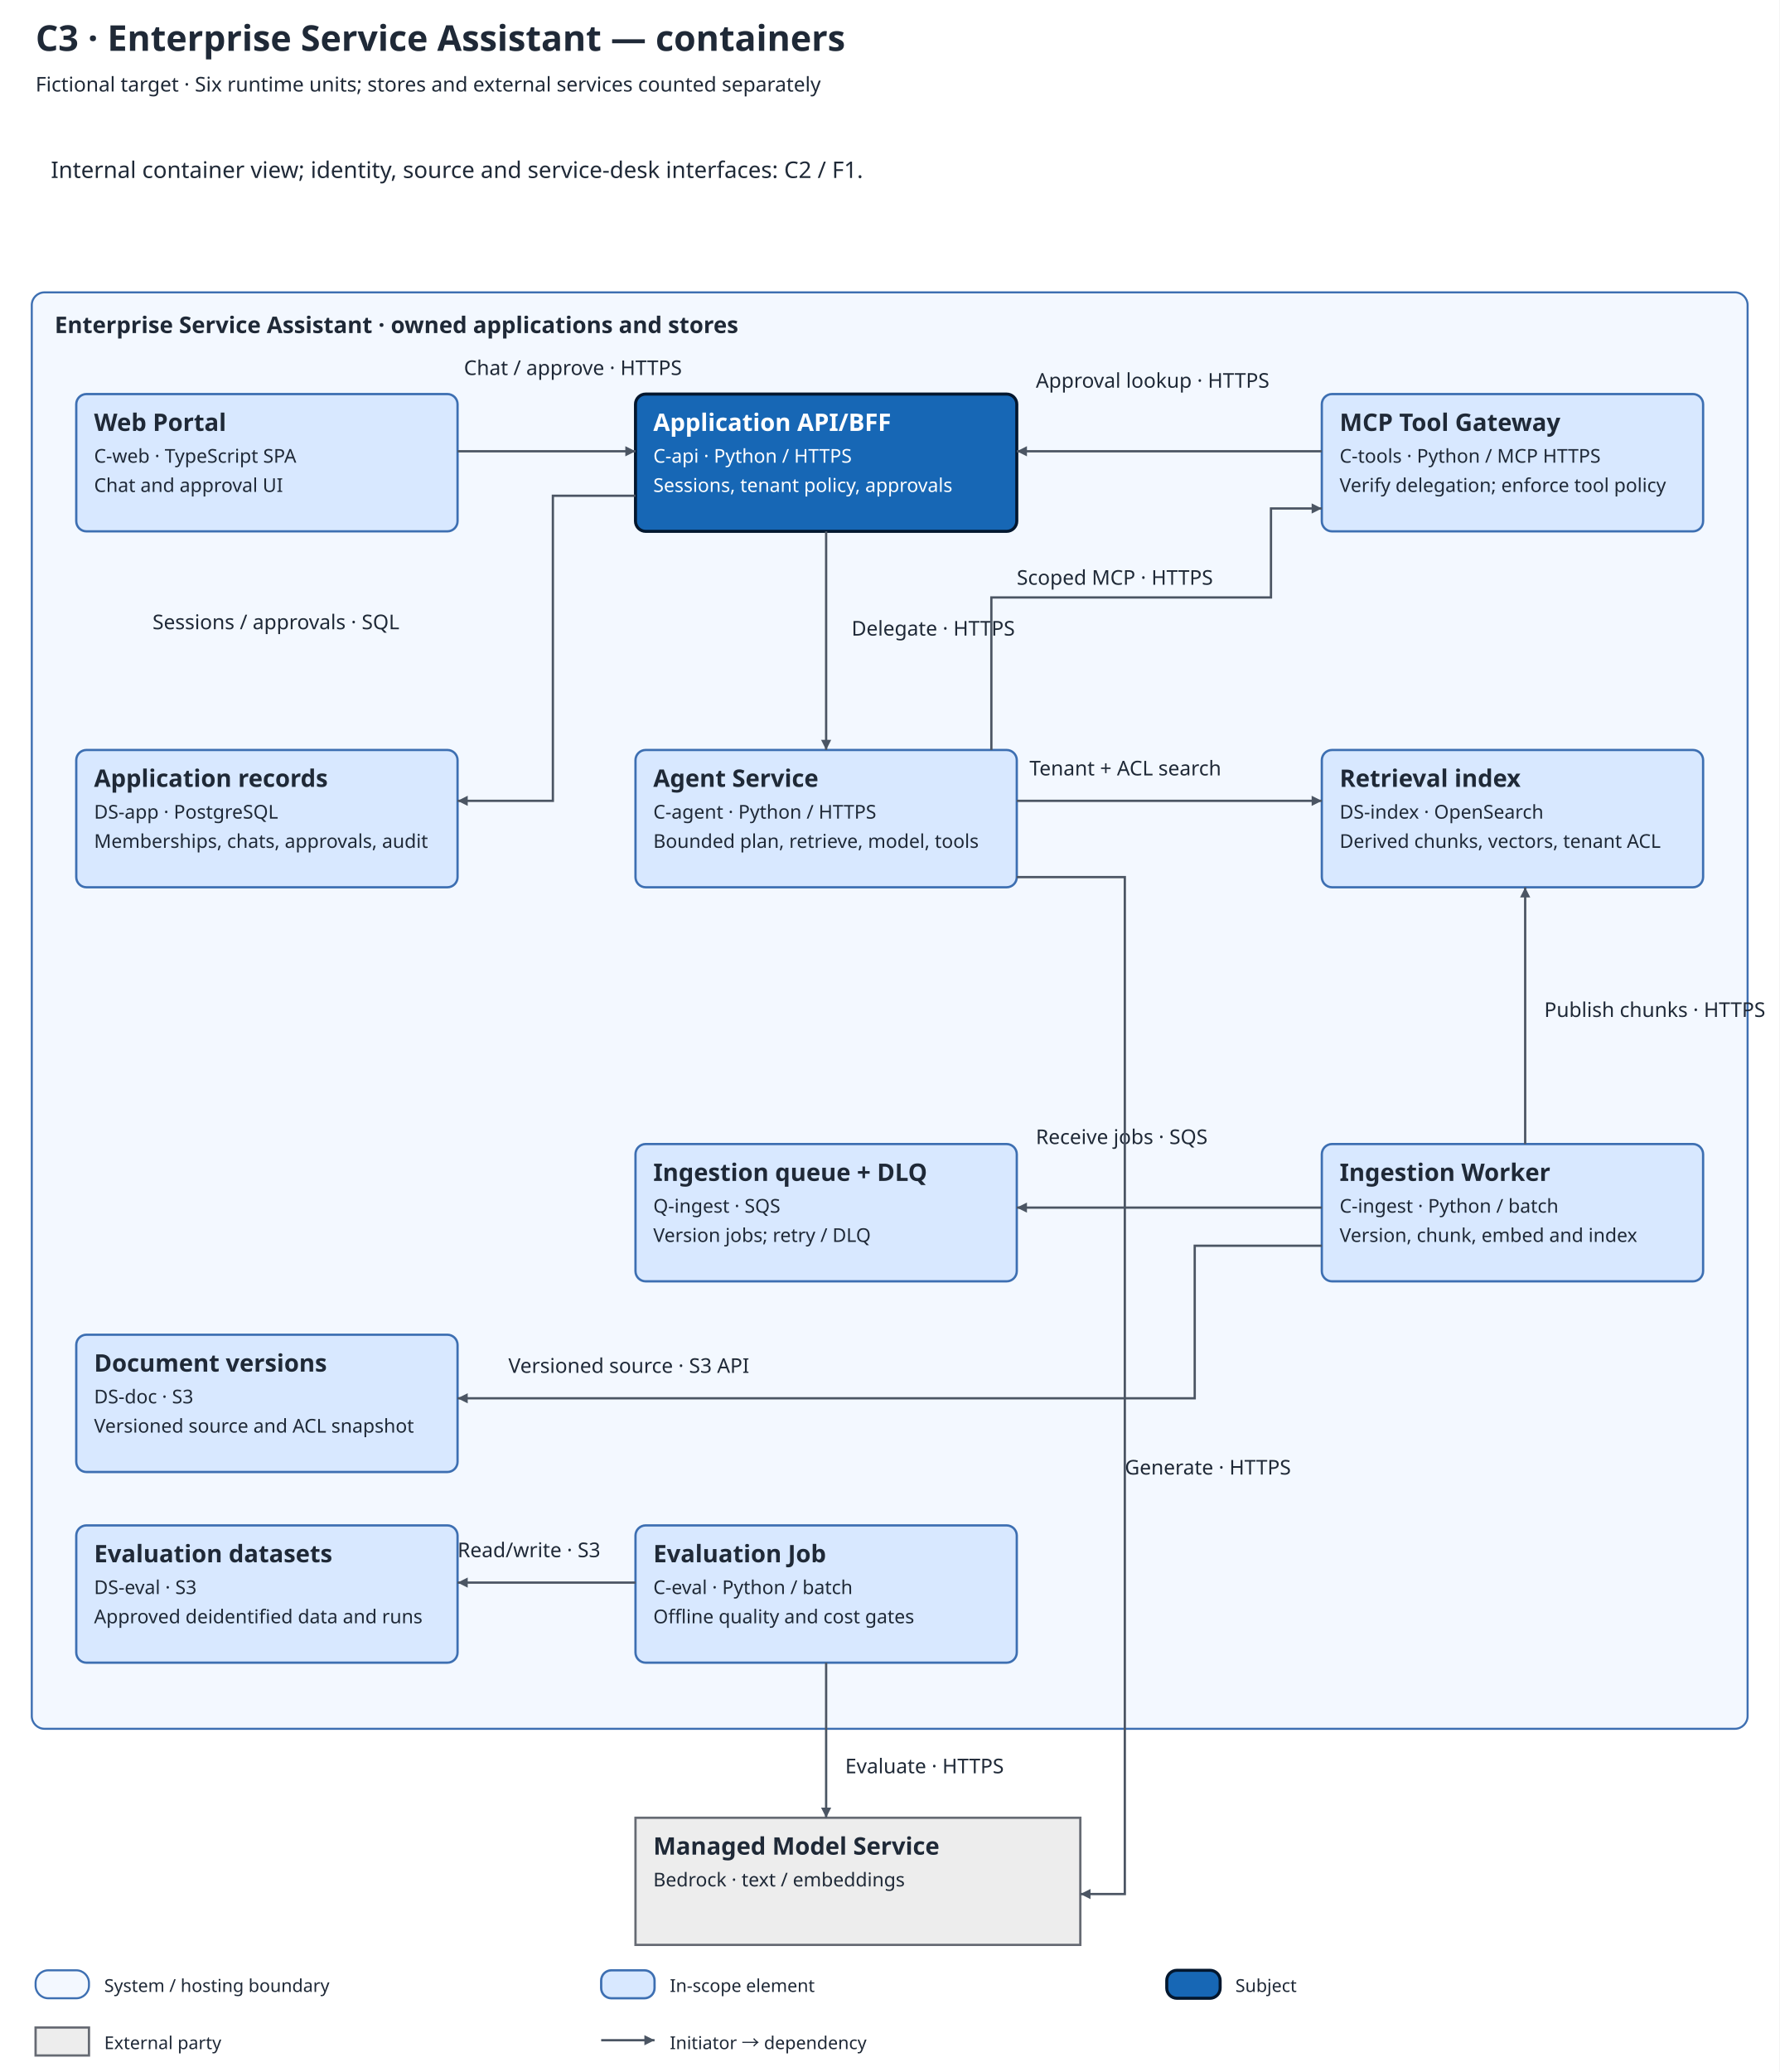
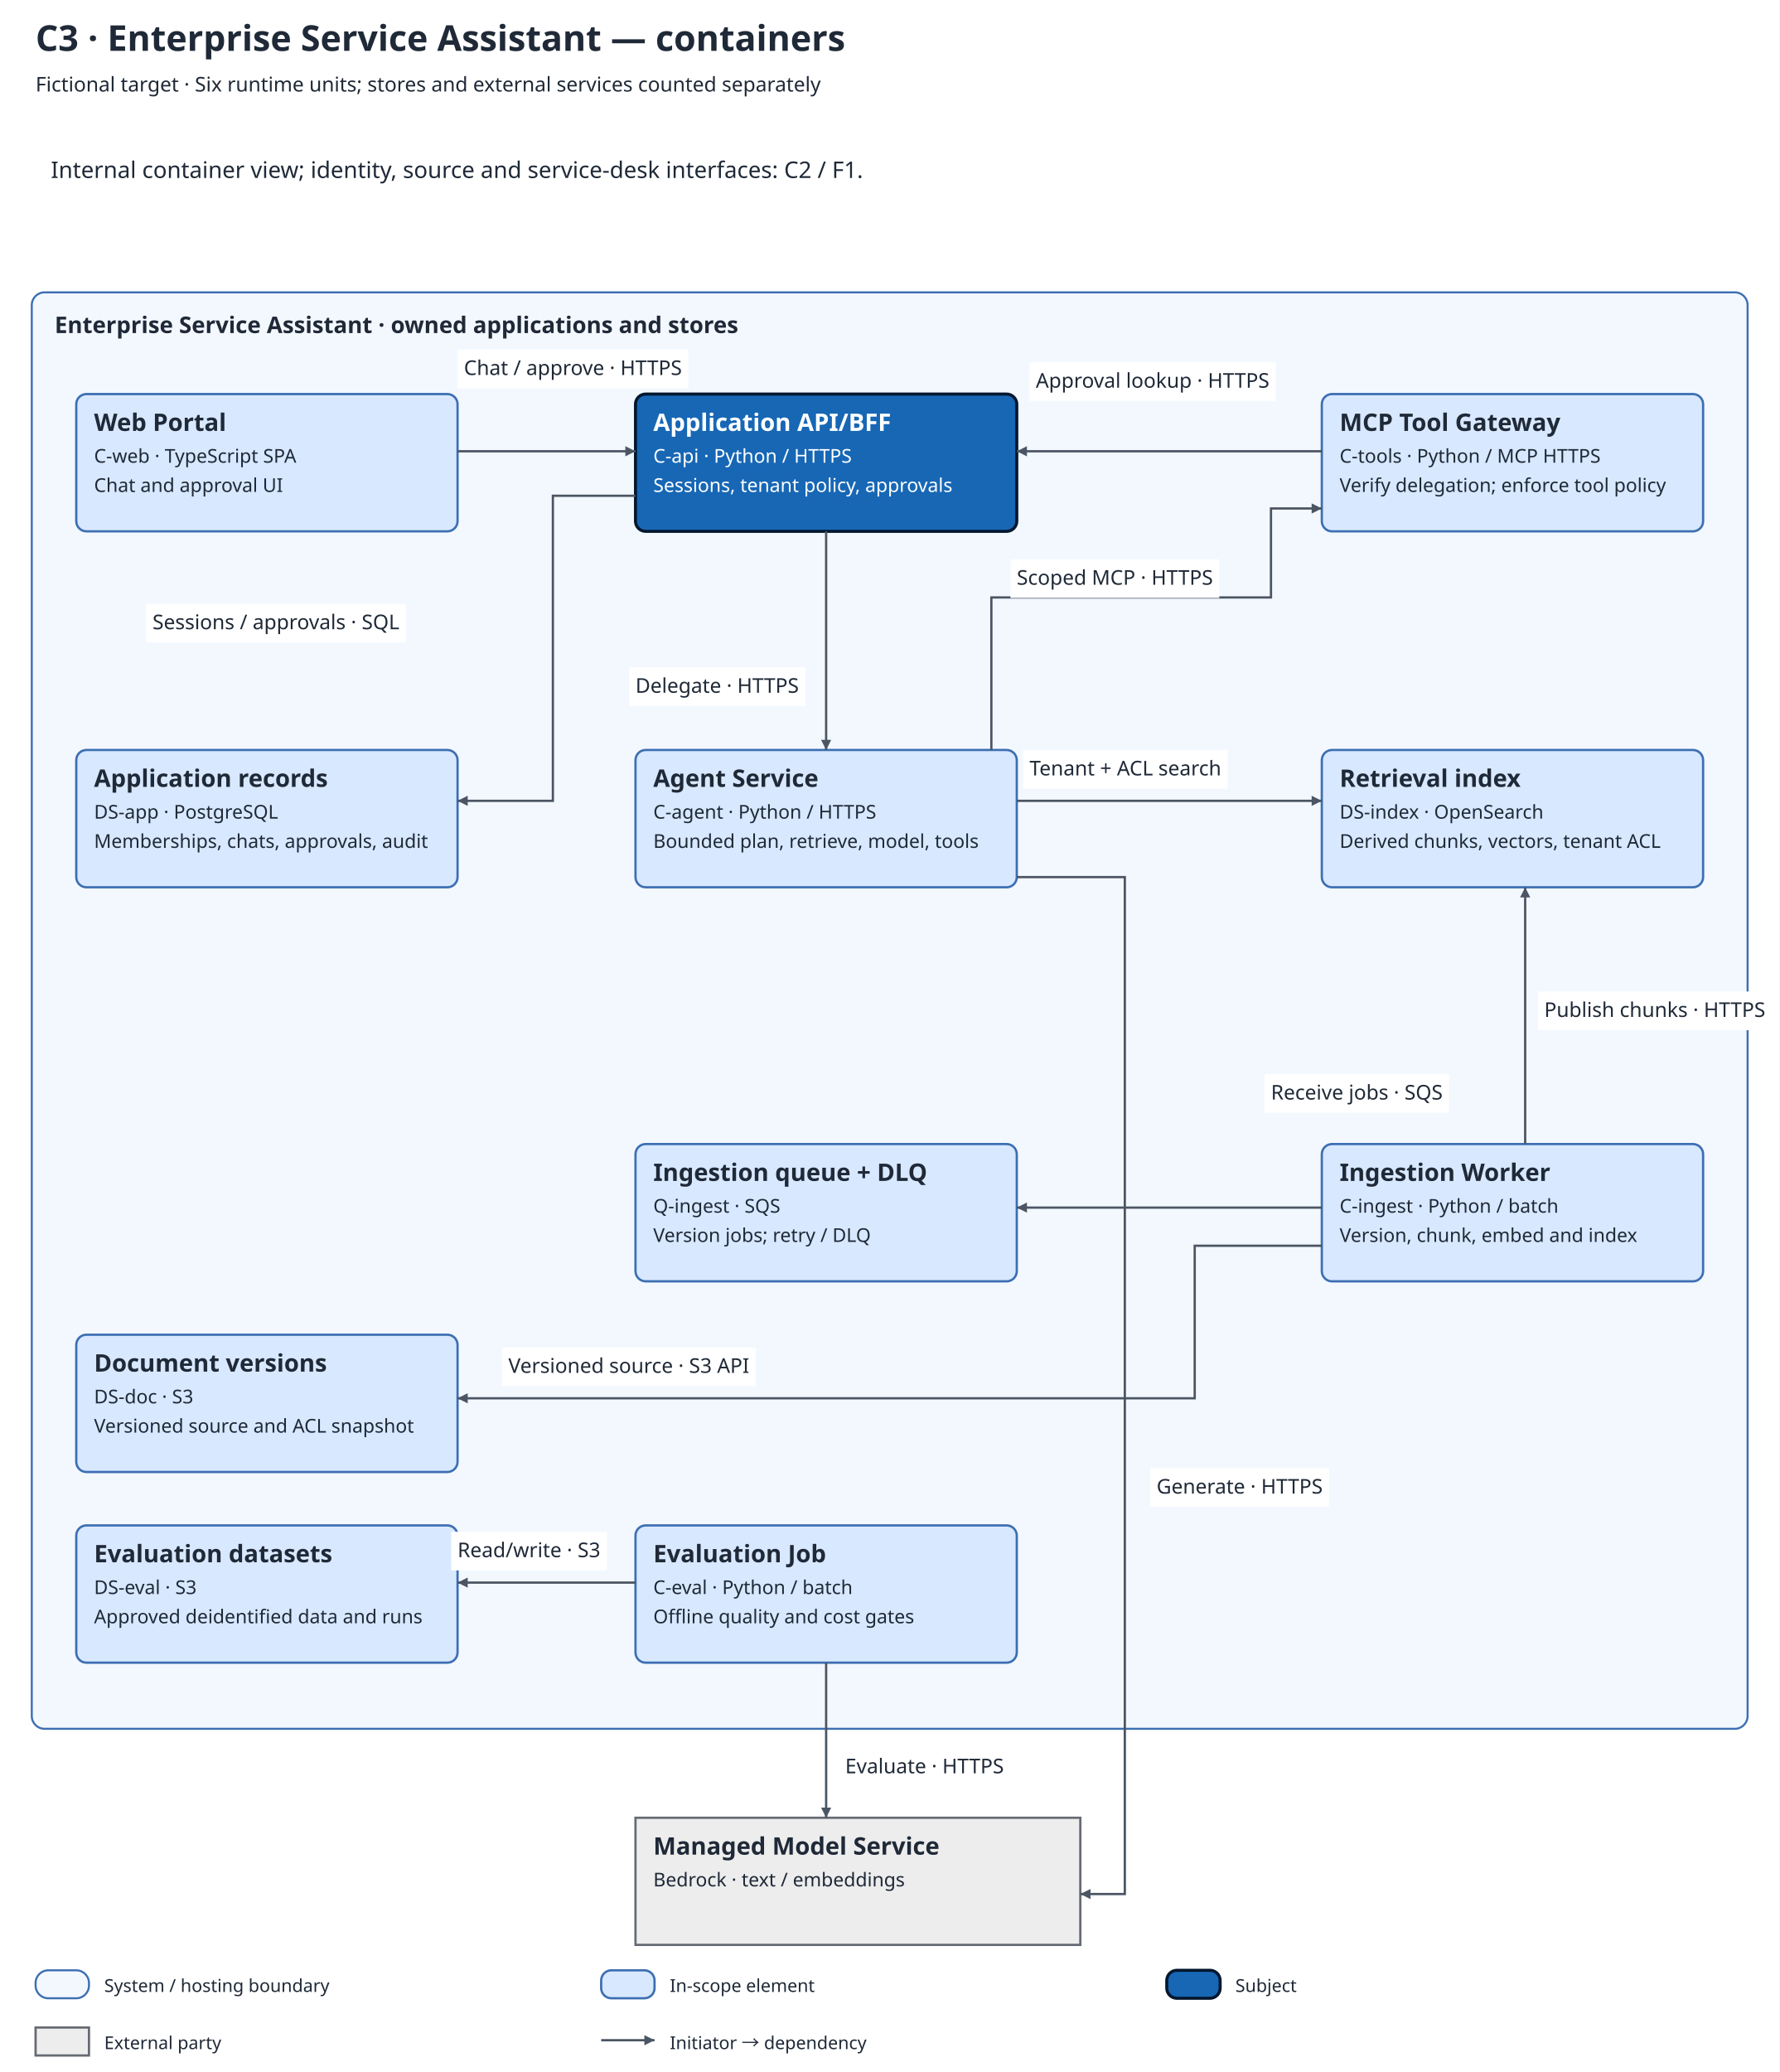
<svg xmlns="http://www.w3.org/2000/svg" viewBox="0 0 1400 1630" lang="en" data-archatlas="0.1">
  <defs>
    <marker id="arrow" markerWidth="8" markerHeight="8" refX="8" refY="4" orient="auto" markerUnits="userSpaceOnUse">
      <path d="M0,0 L8,4 L0,8 Z" fill="#4B5563" />
    </marker>
  </defs>
  <rect data-role="canvas" width="1400" height="1630" fill="#ffffff" />
  <text x="28" y="40" font-family="Noto Sans, Noto Sans CJK SC, sans-serif" font-size="28" font-weight="700" fill="#1F2937">C3 · Enterprise Service Assistant — containers</text>
  <text x="28" y="72" font-family="Noto Sans, Noto Sans CJK SC, sans-serif" font-size="16" font-weight="400" fill="#1F2937">Fictional target · Six runtime units; stores and external services counted separately</text>
  <rect x="25" y="230" width="1350" height="1130" data-role="group" data-id="B-system" data-kind="boundary" fill="#F3F8FF" stroke="#3D6FB2" stroke-width="1.6" rx="10" />
-   <text x="43" y="262" font-family="Noto Sans, Noto Sans CJK SC, sans-serif" font-size="18" font-weight="700" fill="#1F2937" data-owner="B-system" data-role="name">Enterprise Service Assistant · owned applications and stores</text>
+   <text x="43" y="262" font-family="Noto Sans, Noto Sans CJK SC, sans-serif" font-size="18" font-weight="700" fill="#1F2937" data-owner="B-system" data-role="group-title">Enterprise Service Assistant · owned applications and stores</text>
  <rect x="60" y="310" width="300" height="108" data-role="node" data-id="C-web" data-kind="container" data-parent="B-system" fill="#D8E8FF" stroke="#3D6FB2" stroke-width="1.8" rx="8" />
  <text x="74" y="339" font-family="Noto Sans, Noto Sans CJK SC, sans-serif" font-size="19" font-weight="700" fill="#1F2937" data-owner="C-web" data-role="name">Web Portal</text>
  <text x="74" y="364" font-family="Noto Sans, Noto Sans CJK SC, sans-serif" font-size="15" font-weight="400" fill="#1F2937" data-owner="C-web" data-role="sub">C-web · TypeScript SPA</text>
  <text x="74" y="387" font-family="Noto Sans, Noto Sans CJK SC, sans-serif" font-size="15" font-weight="400" fill="#1F2937" data-owner="C-web" data-role="sub">Chat and approval UI</text>
  <rect x="500" y="310" width="300" height="108" data-role="node" data-id="C-api" data-kind="container" data-parent="B-system" fill="#1767B5" stroke="#03172E" stroke-width="2.4" rx="8" />
  <text x="514" y="339" font-family="Noto Sans, Noto Sans CJK SC, sans-serif" font-size="19" font-weight="700" fill="#ffffff" data-owner="C-api" data-role="name">Application API/BFF</text>
  <text x="514" y="364" font-family="Noto Sans, Noto Sans CJK SC, sans-serif" font-size="15" font-weight="400" fill="#ffffff" data-owner="C-api" data-role="sub">C-api · Python / HTTPS</text>
  <text x="514" y="387" font-family="Noto Sans, Noto Sans CJK SC, sans-serif" font-size="15" font-weight="400" fill="#ffffff" data-owner="C-api" data-role="sub">Sessions, tenant policy, approvals</text>
  <rect x="1040" y="310" width="300" height="108" data-role="node" data-id="C-tools" data-kind="container" data-parent="B-system" fill="#D8E8FF" stroke="#3D6FB2" stroke-width="1.8" rx="8" />
  <text x="1054" y="339" font-family="Noto Sans, Noto Sans CJK SC, sans-serif" font-size="19" font-weight="700" fill="#1F2937" data-owner="C-tools" data-role="name">MCP Tool Gateway</text>
  <text x="1054" y="364" font-family="Noto Sans, Noto Sans CJK SC, sans-serif" font-size="15" font-weight="400" fill="#1F2937" data-owner="C-tools" data-role="sub">C-tools · Python / MCP HTTPS</text>
  <text x="1054" y="387" font-family="Noto Sans, Noto Sans CJK SC, sans-serif" font-size="15" font-weight="400" fill="#1F2937" data-owner="C-tools" data-role="sub">Verify delegation; enforce tool policy</text>
  <rect x="500" y="590" width="300" height="108" data-role="node" data-id="C-agent" data-kind="container" data-parent="B-system" fill="#D8E8FF" stroke="#3D6FB2" stroke-width="1.8" rx="8" />
  <text x="514" y="619" font-family="Noto Sans, Noto Sans CJK SC, sans-serif" font-size="19" font-weight="700" fill="#1F2937" data-owner="C-agent" data-role="name">Agent Service</text>
  <text x="514" y="644" font-family="Noto Sans, Noto Sans CJK SC, sans-serif" font-size="15" font-weight="400" fill="#1F2937" data-owner="C-agent" data-role="sub">C-agent · Python / HTTPS</text>
  <text x="514" y="667" font-family="Noto Sans, Noto Sans CJK SC, sans-serif" font-size="15" font-weight="400" fill="#1F2937" data-owner="C-agent" data-role="sub">Bounded plan, retrieve, model, tools</text>
  <rect x="60" y="590" width="300" height="108" data-role="node" data-id="DS-app" data-kind="store" data-parent="B-system" fill="#D8E8FF" stroke="#3D6FB2" stroke-width="1.8" rx="8" />
  <text x="74" y="619" font-family="Noto Sans, Noto Sans CJK SC, sans-serif" font-size="19" font-weight="700" fill="#1F2937" data-owner="DS-app" data-role="name">Application records</text>
  <text x="74" y="644" font-family="Noto Sans, Noto Sans CJK SC, sans-serif" font-size="15" font-weight="400" fill="#1F2937" data-owner="DS-app" data-role="sub">DS-app · PostgreSQL</text>
  <text x="74" y="667" font-family="Noto Sans, Noto Sans CJK SC, sans-serif" font-size="15" font-weight="400" fill="#1F2937" data-owner="DS-app" data-role="sub">Memberships, chats, approvals, audit</text>
  <rect x="1040" y="590" width="300" height="108" data-role="node" data-id="DS-index" data-kind="store" data-parent="B-system" fill="#D8E8FF" stroke="#3D6FB2" stroke-width="1.8" rx="8" />
  <text x="1054" y="619" font-family="Noto Sans, Noto Sans CJK SC, sans-serif" font-size="19" font-weight="700" fill="#1F2937" data-owner="DS-index" data-role="name">Retrieval index</text>
  <text x="1054" y="644" font-family="Noto Sans, Noto Sans CJK SC, sans-serif" font-size="15" font-weight="400" fill="#1F2937" data-owner="DS-index" data-role="sub">DS-index · OpenSearch</text>
  <text x="1054" y="667" font-family="Noto Sans, Noto Sans CJK SC, sans-serif" font-size="15" font-weight="400" fill="#1F2937" data-owner="DS-index" data-role="sub">Derived chunks, vectors, tenant ACL</text>
  <rect x="1040" y="900" width="300" height="108" data-role="node" data-id="C-ingest" data-kind="container" data-parent="B-system" fill="#D8E8FF" stroke="#3D6FB2" stroke-width="1.8" rx="8" />
  <text x="1054" y="929" font-family="Noto Sans, Noto Sans CJK SC, sans-serif" font-size="19" font-weight="700" fill="#1F2937" data-owner="C-ingest" data-role="name">Ingestion Worker</text>
  <text x="1054" y="954" font-family="Noto Sans, Noto Sans CJK SC, sans-serif" font-size="15" font-weight="400" fill="#1F2937" data-owner="C-ingest" data-role="sub">C-ingest · Python / batch</text>
  <text x="1054" y="977" font-family="Noto Sans, Noto Sans CJK SC, sans-serif" font-size="15" font-weight="400" fill="#1F2937" data-owner="C-ingest" data-role="sub">Version, chunk, embed and index</text>
  <rect x="500" y="900" width="300" height="108" data-role="node" data-id="Q-ingest" data-kind="queue" data-parent="B-system" fill="#D8E8FF" stroke="#3D6FB2" stroke-width="1.8" rx="8" />
  <text x="514" y="929" font-family="Noto Sans, Noto Sans CJK SC, sans-serif" font-size="19" font-weight="700" fill="#1F2937" data-owner="Q-ingest" data-role="name">Ingestion queue + DLQ</text>
  <text x="514" y="954" font-family="Noto Sans, Noto Sans CJK SC, sans-serif" font-size="15" font-weight="400" fill="#1F2937" data-owner="Q-ingest" data-role="sub">Q-ingest · SQS</text>
  <text x="514" y="977" font-family="Noto Sans, Noto Sans CJK SC, sans-serif" font-size="15" font-weight="400" fill="#1F2937" data-owner="Q-ingest" data-role="sub">Version jobs; retry / DLQ</text>
  <rect x="60" y="1050" width="300" height="108" data-role="node" data-id="DS-doc" data-kind="store" data-parent="B-system" fill="#D8E8FF" stroke="#3D6FB2" stroke-width="1.8" rx="8" />
  <text x="74" y="1079" font-family="Noto Sans, Noto Sans CJK SC, sans-serif" font-size="19" font-weight="700" fill="#1F2937" data-owner="DS-doc" data-role="name">Document versions</text>
  <text x="74" y="1104" font-family="Noto Sans, Noto Sans CJK SC, sans-serif" font-size="15" font-weight="400" fill="#1F2937" data-owner="DS-doc" data-role="sub">DS-doc · S3</text>
  <text x="74" y="1127" font-family="Noto Sans, Noto Sans CJK SC, sans-serif" font-size="15" font-weight="400" fill="#1F2937" data-owner="DS-doc" data-role="sub">Versioned source and ACL snapshot</text>
  <rect x="500" y="1200" width="300" height="108" data-role="node" data-id="C-eval" data-kind="container" data-parent="B-system" fill="#D8E8FF" stroke="#3D6FB2" stroke-width="1.8" rx="8" />
  <text x="514" y="1229" font-family="Noto Sans, Noto Sans CJK SC, sans-serif" font-size="19" font-weight="700" fill="#1F2937" data-owner="C-eval" data-role="name">Evaluation Job</text>
  <text x="514" y="1254" font-family="Noto Sans, Noto Sans CJK SC, sans-serif" font-size="15" font-weight="400" fill="#1F2937" data-owner="C-eval" data-role="sub">C-eval · Python / batch</text>
  <text x="514" y="1277" font-family="Noto Sans, Noto Sans CJK SC, sans-serif" font-size="15" font-weight="400" fill="#1F2937" data-owner="C-eval" data-role="sub">Offline quality and cost gates</text>
  <rect x="60" y="1200" width="300" height="108" data-role="node" data-id="DS-eval" data-kind="store" data-parent="B-system" fill="#D8E8FF" stroke="#3D6FB2" stroke-width="1.8" rx="8" />
  <text x="74" y="1229" font-family="Noto Sans, Noto Sans CJK SC, sans-serif" font-size="19" font-weight="700" fill="#1F2937" data-owner="DS-eval" data-role="name">Evaluation datasets</text>
  <text x="74" y="1254" font-family="Noto Sans, Noto Sans CJK SC, sans-serif" font-size="15" font-weight="400" fill="#1F2937" data-owner="DS-eval" data-role="sub">DS-eval · S3</text>
  <text x="74" y="1277" font-family="Noto Sans, Noto Sans CJK SC, sans-serif" font-size="15" font-weight="400" fill="#1F2937" data-owner="DS-eval" data-role="sub">Approved deidentified data and runs</text>
  <text x="40" y="140" font-family="Noto Sans, Noto Sans CJK SC, sans-serif" font-size="18" font-weight="400" fill="#1F2937">Internal container view; identity, source and service-desk interfaces: C2 / F1.</text>
  <rect x="500" y="1430" width="350" height="100" data-role="node" data-id="X-model" data-kind="external" fill="#EDEDED" stroke="#666A73" stroke-width="1.8" rx="0" />
  <text x="514" y="1459" font-family="Noto Sans, Noto Sans CJK SC, sans-serif" font-size="19" font-weight="700" fill="#1F2937" data-owner="X-model" data-role="name">Managed Model Service</text>
  <text x="514" y="1484" font-family="Noto Sans, Noto Sans CJK SC, sans-serif" font-size="15" font-weight="400" fill="#1F2937" data-owner="X-model" data-role="sub">Bedrock · text / embeddings</text>
  <polyline points="360,355 500,355" data-role="edge" data-id="CON-1" data-from="C-web" data-to="C-api" data-kind="call" fill="none" stroke="#4B5563" stroke-width="1.8" marker-end="url(#arrow)" />
-   <text x="365" y="295" font-family="Noto Sans, Noto Sans CJK SC, sans-serif" font-size="16" font-weight="400" fill="#1F2937">Chat / approve · HTTPS</text>
+   <rect x="360" y="275" width="181.516" height="30.4" fill="#ffffff" data-role="label-bg" data-id="label-CON-1" data-parent="CON-1" />
+   <text x="365" y="295" font-family="Noto Sans, Noto Sans CJK SC, sans-serif" font-size="16" font-weight="400" fill="#1F2937" data-owner="CON-1" data-role="edge-label">Chat / approve · HTTPS</text>
  <polyline points="1040,355 800,355" data-role="edge" data-id="CON-2" data-from="C-tools" data-to="C-api" data-kind="call" fill="none" stroke="#4B5563" stroke-width="1.8" marker-end="url(#arrow)" />
-   <text x="815" y="305" font-family="Noto Sans, Noto Sans CJK SC, sans-serif" font-size="16" font-weight="400" fill="#1F2937">Approval lookup · HTTPS</text>
+   <rect x="810" y="285" width="193.75" height="30.4" fill="#ffffff" data-role="label-bg" data-id="label-CON-2" data-parent="CON-2" />
+   <text x="815" y="305" font-family="Noto Sans, Noto Sans CJK SC, sans-serif" font-size="16" font-weight="400" fill="#1F2937" data-owner="CON-2" data-role="edge-label">Approval lookup · HTTPS</text>
  <polyline points="650,418 650,590" data-role="edge" data-id="CON-3" data-from="C-api" data-to="C-agent" data-kind="call" fill="none" stroke="#4B5563" stroke-width="1.8" marker-end="url(#arrow)" />
-   <text x="670" y="500" font-family="Noto Sans, Noto Sans CJK SC, sans-serif" font-size="16" font-weight="400" fill="#1F2937">Delegate · HTTPS</text>
+   <rect x="495" y="525" width="138.516" height="30.4" fill="#ffffff" data-role="label-bg" data-id="label-CON-3" data-parent="CON-3" />
+   <text x="500" y="545" font-family="Noto Sans, Noto Sans CJK SC, sans-serif" font-size="16" font-weight="400" fill="#1F2937" data-owner="CON-3" data-role="edge-label">Delegate · HTTPS</text>
  <polyline points="500,390 435,390 435,630 360,630" data-role="edge" data-id="CON-4" data-from="C-api" data-to="DS-app" data-kind="call" fill="none" stroke="#4B5563" stroke-width="1.8" marker-end="url(#arrow)" />
-   <text x="120" y="495" font-family="Noto Sans, Noto Sans CJK SC, sans-serif" font-size="16" font-weight="400" fill="#1F2937">Sessions / approvals · SQL</text>
+   <rect x="115" y="475" width="204.219" height="30.4" fill="#ffffff" data-role="label-bg" data-id="label-CON-4" data-parent="CON-4" />
+   <text x="120" y="495" font-family="Noto Sans, Noto Sans CJK SC, sans-serif" font-size="16" font-weight="400" fill="#1F2937" data-owner="CON-4" data-role="edge-label">Sessions / approvals · SQL</text>
  <polyline points="800,630 1040,630" data-role="edge" data-id="CON-5" data-from="C-agent" data-to="DS-index" data-kind="call" fill="none" stroke="#4B5563" stroke-width="1.8" marker-end="url(#arrow)" />
-   <text x="810" y="610" font-family="Noto Sans, Noto Sans CJK SC, sans-serif" font-size="16" font-weight="400" fill="#1F2937">Tenant + ACL search</text>
+   <rect x="805" y="590" width="160.891" height="30.4" fill="#ffffff" data-role="label-bg" data-id="label-CON-5" data-parent="CON-5" />
+   <text x="810" y="610" font-family="Noto Sans, Noto Sans CJK SC, sans-serif" font-size="16" font-weight="400" fill="#1F2937" data-owner="CON-5" data-role="edge-label">Tenant + ACL search</text>
  <polyline points="780,590 780,470 1000,470 1000,400 1040,400" data-role="edge" data-id="CON-6" data-from="C-agent" data-to="C-tools" data-kind="call" fill="none" stroke="#4B5563" stroke-width="1.8" marker-end="url(#arrow)" />
-   <text x="800" y="460" font-family="Noto Sans, Noto Sans CJK SC, sans-serif" font-size="16" font-weight="400" fill="#1F2937">Scoped MCP · HTTPS</text>
+   <rect x="795" y="440" width="164.359" height="30.4" fill="#ffffff" data-role="label-bg" data-id="label-CON-6" data-parent="CON-6" />
+   <text x="800" y="460" font-family="Noto Sans, Noto Sans CJK SC, sans-serif" font-size="16" font-weight="400" fill="#1F2937" data-owner="CON-6" data-role="edge-label">Scoped MCP · HTTPS</text>
  <polyline points="1040,950 800,950" data-role="edge" data-id="CON-10" data-from="C-ingest" data-to="Q-ingest" data-kind="call" fill="none" stroke="#4B5563" stroke-width="1.8" marker-end="url(#arrow)" />
-   <text x="815" y="900" font-family="Noto Sans, Noto Sans CJK SC, sans-serif" font-size="16" font-weight="400" fill="#1F2937">Receive jobs · SQS</text>
+   <rect x="995" y="845" width="145.109" height="30.4" fill="#ffffff" data-role="label-bg" data-id="label-CON-10" data-parent="CON-10" />
+   <text x="1000" y="865" font-family="Noto Sans, Noto Sans CJK SC, sans-serif" font-size="16" font-weight="400" fill="#1F2937" data-owner="CON-10" data-role="edge-label">Receive jobs · SQS</text>
  <polyline points="1200,900 1200,698" data-role="edge" data-id="CON-11" data-from="C-ingest" data-to="DS-index" data-kind="call" fill="none" stroke="#4B5563" stroke-width="1.8" marker-end="url(#arrow)" />
-   <text x="1215" y="800" font-family="Noto Sans, Noto Sans CJK SC, sans-serif" font-size="16" font-weight="400" fill="#1F2937">Publish chunks · HTTPS</text>
+   <rect x="1210" y="780" width="183.953" height="30.4" fill="#ffffff" data-role="label-bg" data-id="label-CON-11" data-parent="CON-11" />
+   <text x="1215" y="800" font-family="Noto Sans, Noto Sans CJK SC, sans-serif" font-size="16" font-weight="400" fill="#1F2937" data-owner="CON-11" data-role="edge-label">Publish chunks · HTTPS</text>
  <polyline points="1040,980 940,980 940,1100 360,1100" data-role="edge" data-id="CON-12" data-from="C-ingest" data-to="DS-doc" data-kind="call" fill="none" stroke="#4B5563" stroke-width="1.8" marker-end="url(#arrow)" />
-   <text x="400" y="1080" font-family="Noto Sans, Noto Sans CJK SC, sans-serif" font-size="16" font-weight="400" fill="#1F2937">Versioned source · S3 API</text>
+   <rect x="395" y="1060" width="199.578" height="30.4" fill="#ffffff" data-role="label-bg" data-id="label-CON-12" data-parent="CON-12" />
+   <text x="400" y="1080" font-family="Noto Sans, Noto Sans CJK SC, sans-serif" font-size="16" font-weight="400" fill="#1F2937" data-owner="CON-12" data-role="edge-label">Versioned source · S3 API</text>
  <polyline points="500,1245 360,1245" data-role="edge" data-id="CON-13" data-from="C-eval" data-to="DS-eval" data-kind="call" fill="none" stroke="#4B5563" stroke-width="1.8" marker-end="url(#arrow)" />
-   <text x="360" y="1225" font-family="Noto Sans, Noto Sans CJK SC, sans-serif" font-size="16" font-weight="400" fill="#1F2937">Read/write · S3</text>
+   <rect x="355" y="1205" width="122.406" height="30.4" fill="#ffffff" data-role="label-bg" data-id="label-CON-13" data-parent="CON-13" />
+   <text x="360" y="1225" font-family="Noto Sans, Noto Sans CJK SC, sans-serif" font-size="16" font-weight="400" fill="#1F2937" data-owner="CON-13" data-role="edge-label">Read/write · S3</text>
  <polyline points="650,1308 650,1430" data-role="edge" data-id="CON-14" data-from="C-eval" data-to="X-model" data-kind="call" fill="none" stroke="#4B5563" stroke-width="1.8" marker-end="url(#arrow)" />
-   <text x="665" y="1395" font-family="Noto Sans, Noto Sans CJK SC, sans-serif" font-size="16" font-weight="400" fill="#1F2937">Evaluate · HTTPS</text>
+   <rect x="660" y="1375" width="134.797" height="30.4" fill="#ffffff" data-role="label-bg" data-id="label-CON-14" data-parent="CON-14" />
+   <text x="665" y="1395" font-family="Noto Sans, Noto Sans CJK SC, sans-serif" font-size="16" font-weight="400" fill="#1F2937" data-owner="CON-14" data-role="edge-label">Evaluate · HTTPS</text>
  <polyline points="800,690 885,690 885,1490 850,1490" data-role="edge" data-id="CON-16" data-from="C-agent" data-to="X-model" data-kind="call" fill="none" stroke="#4B5563" stroke-width="1.8" marker-end="url(#arrow)" />
-   <text x="885" y="1160" font-family="Noto Sans, Noto Sans CJK SC, sans-serif" font-size="16" font-weight="400" fill="#1F2937">Generate · HTTPS</text>
+   <rect x="905" y="1155" width="140.688" height="30.4" fill="#ffffff" data-role="label-bg" data-id="label-CON-16" data-parent="CON-16" />
+   <text x="910" y="1175" font-family="Noto Sans, Noto Sans CJK SC, sans-serif" font-size="16" font-weight="400" fill="#1F2937" data-owner="CON-16" data-role="edge-label">Generate · HTTPS</text>
  <rect x="28" y="1550" width="42" height="22" data-role="legend-zone" data-id="__legend-swatch-1" fill="#F3F8FF" stroke="#3D6FB2" stroke-width="1.6" rx="10" />
  <text x="82" y="1567" font-family="Noto Sans, Noto Sans CJK SC, sans-serif" font-size="14" font-weight="400" fill="#1F2937" data-role="legend" data-id="legend-1">System / hosting boundary</text>
  <rect x="473" y="1550" width="42" height="22" data-role="legend-swatch" data-id="__legend-swatch-2" fill="#D8E8FF" stroke="#3D6FB2" stroke-width="1.8" rx="8" />
  <text x="527" y="1567" font-family="Noto Sans, Noto Sans CJK SC, sans-serif" font-size="14" font-weight="400" fill="#1F2937" data-role="legend" data-id="legend-2">In-scope element</text>
  <rect x="918" y="1550" width="42" height="22" data-role="legend-swatch" data-id="__legend-swatch-3" fill="#1767B5" stroke="#03172E" stroke-width="2.4" rx="8" />
  <text x="972" y="1567" font-family="Noto Sans, Noto Sans CJK SC, sans-serif" font-size="14" font-weight="400" fill="#1F2937" data-role="legend" data-id="legend-3">Subject</text>
  <rect x="28" y="1595" width="42" height="22" data-role="legend-swatch" data-id="__legend-swatch-4" fill="#EDEDED" stroke="#666A73" stroke-width="1.8" rx="0" />
  <text x="82" y="1612" font-family="Noto Sans, Noto Sans CJK SC, sans-serif" font-size="14" font-weight="400" fill="#1F2937" data-role="legend" data-id="legend-4">External party</text>
  <polyline points="473,1605 515,1605" data-role="edge" data-kind="legend" data-id="legend-line-5" fill="none" stroke="#4B5563" stroke-width="1.8" marker-end="url(#arrow)" />
  <text x="527" y="1612" font-family="Noto Sans, Noto Sans CJK SC, sans-serif" font-size="14" font-weight="400" fill="#1F2937" data-role="legend" data-id="legend-5">Initiator → dependency</text>
</svg>
